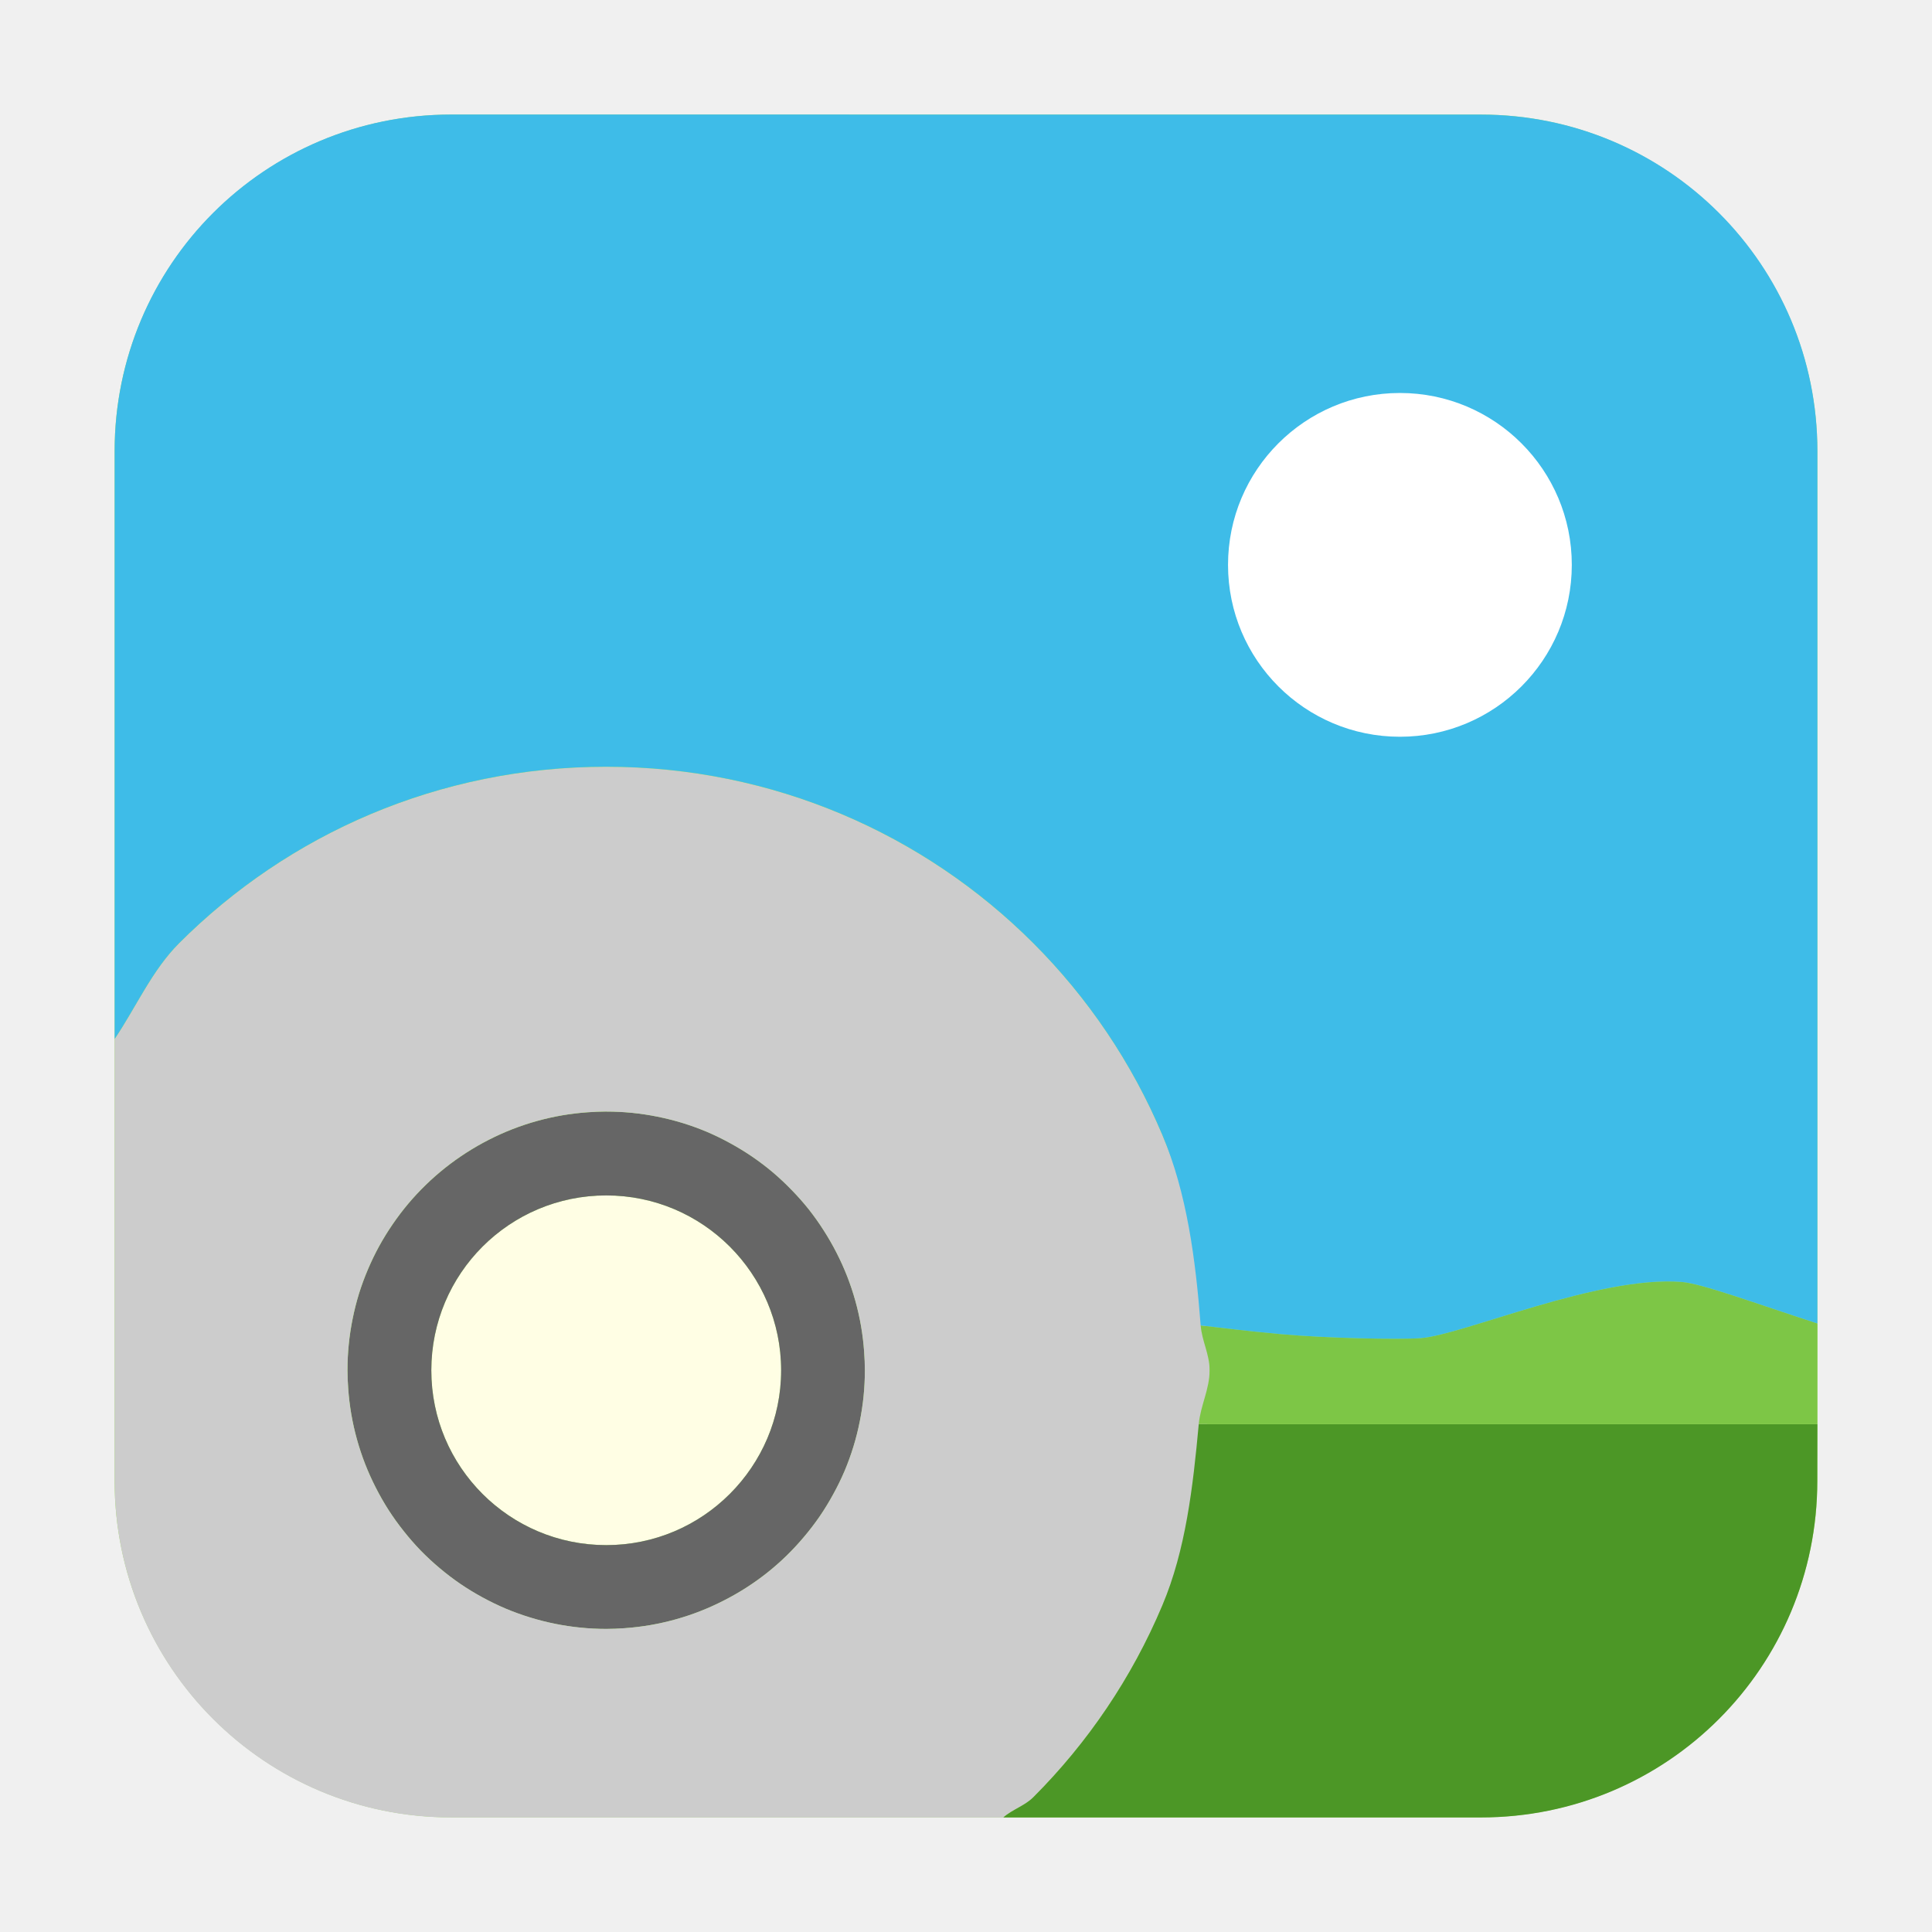
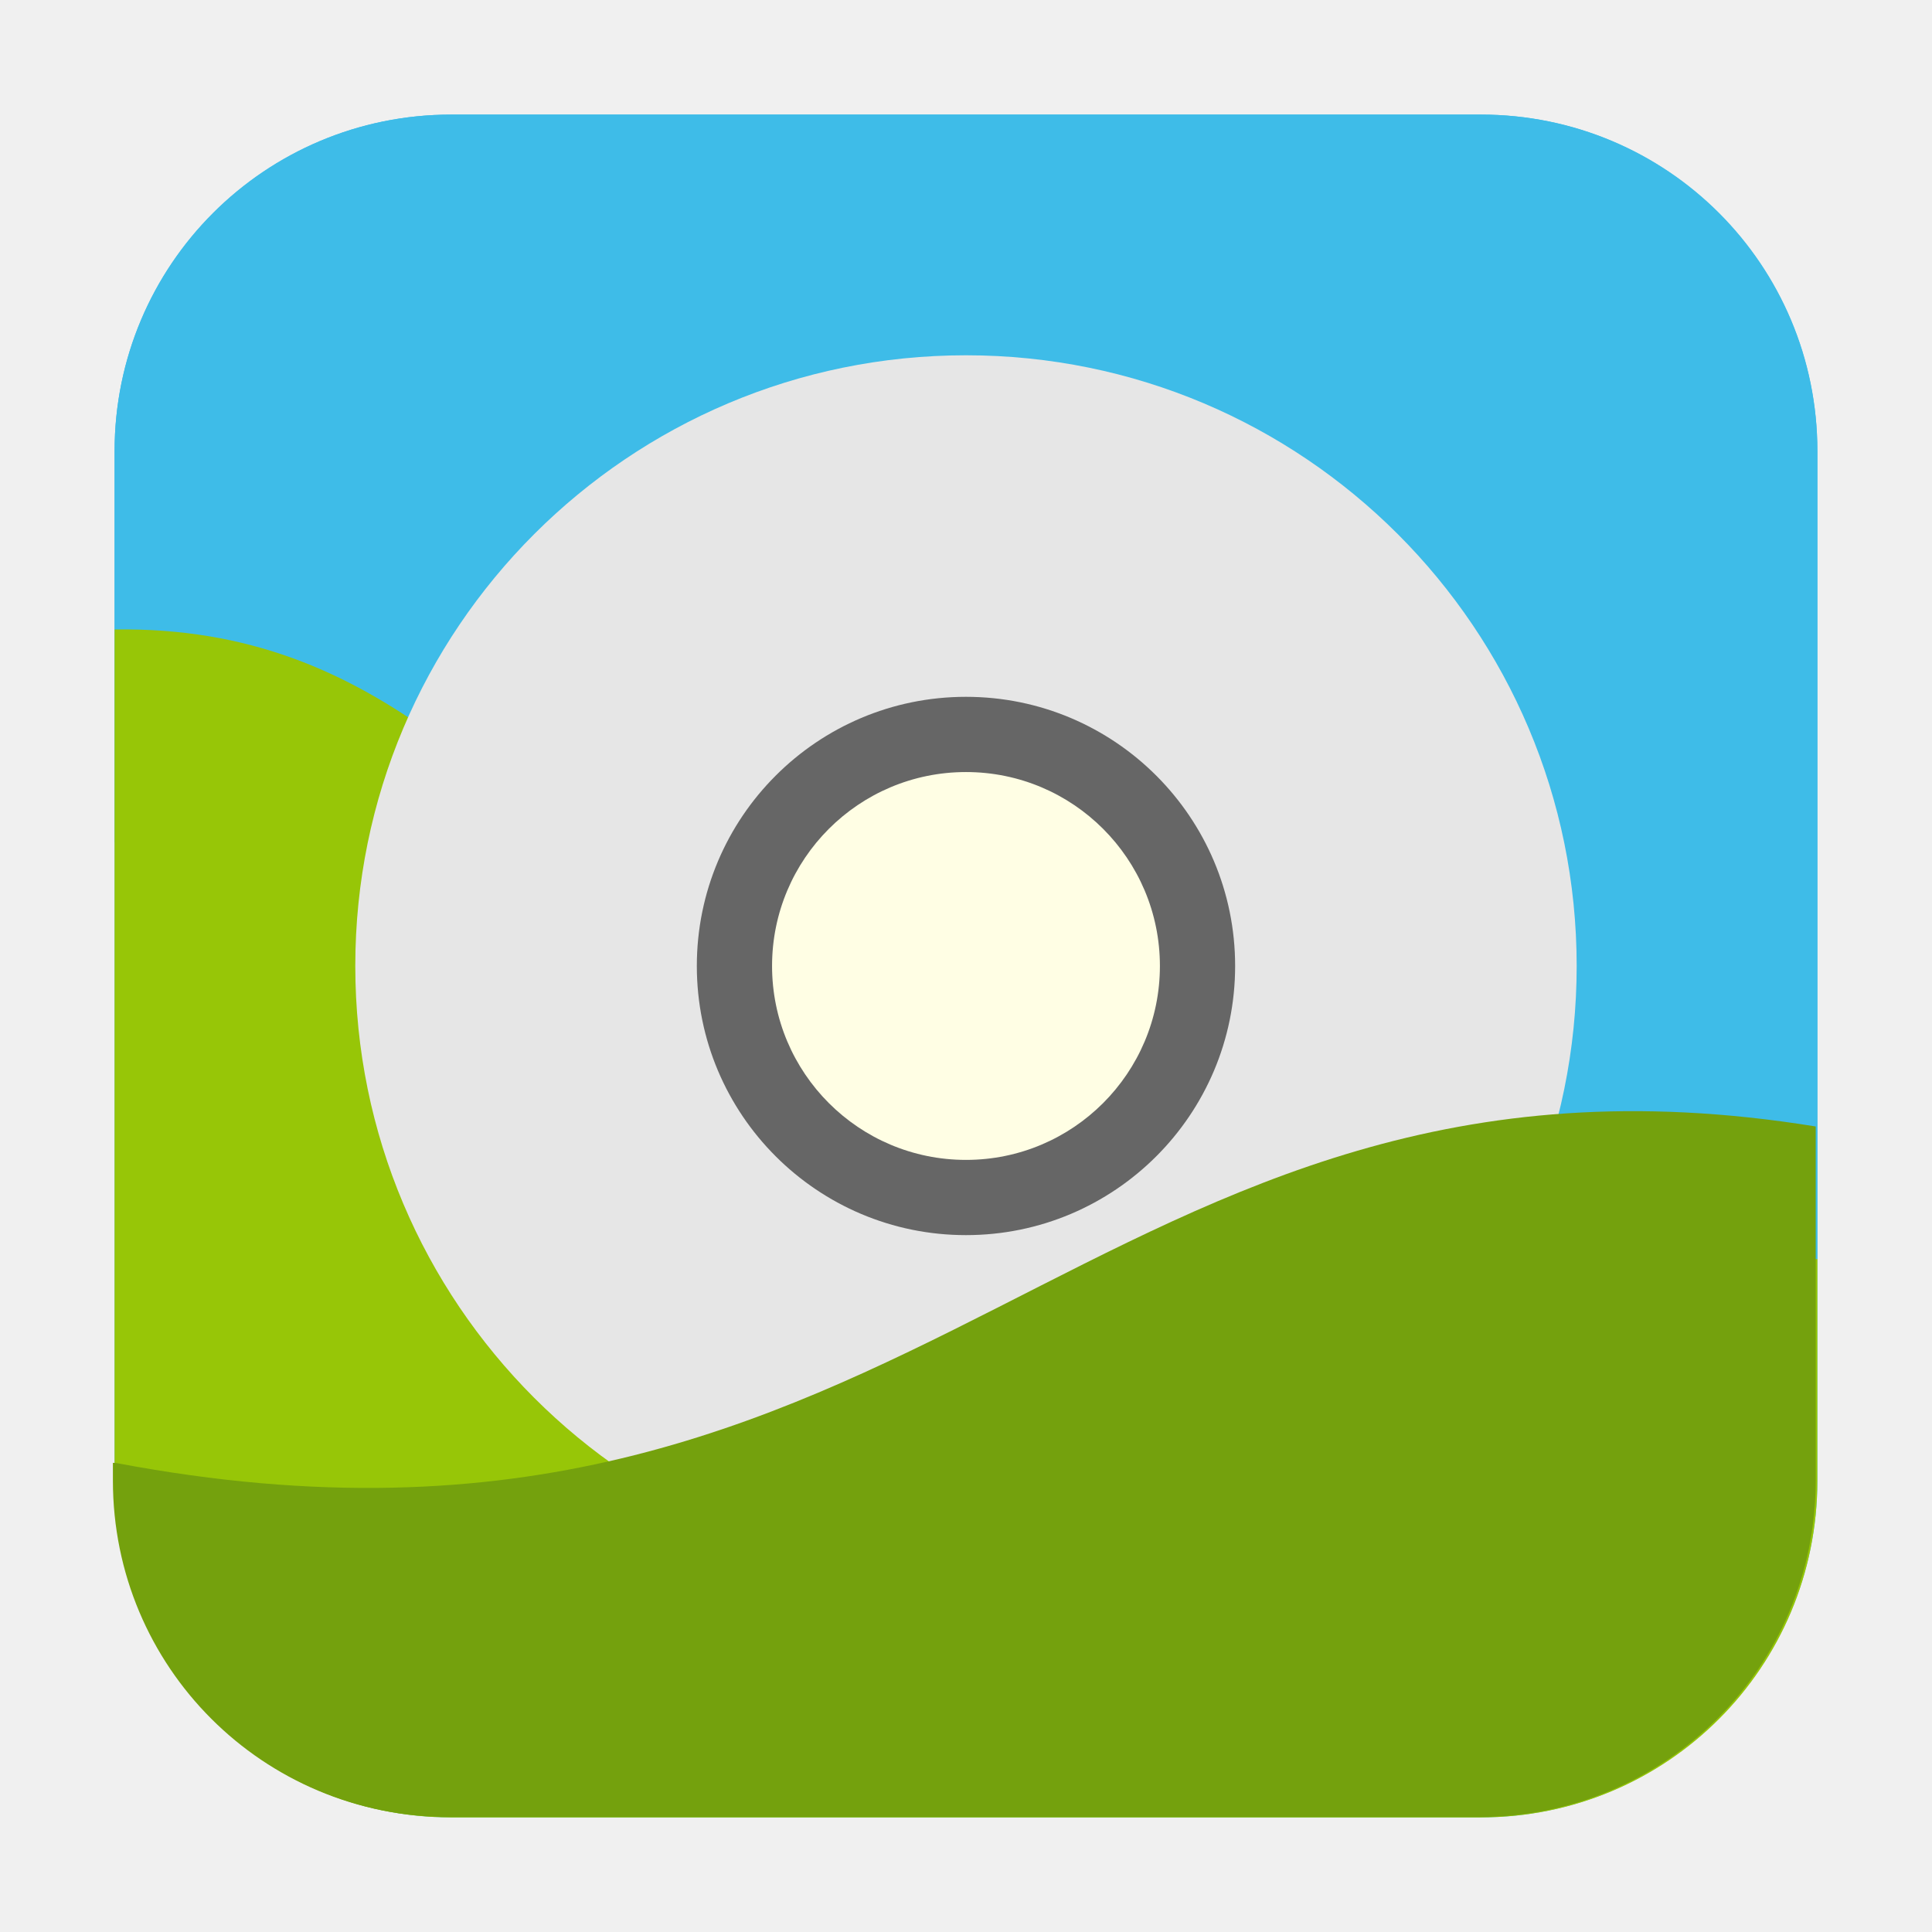
<svg xmlns="http://www.w3.org/2000/svg" version="1.1" width="32" viewBox="0 0 32 32" height="32" id="svg16">
-   <defs id="defs20" />
-   <rect style="opacity:1;fill:#a3e661;fill-opacity:1;fill-rule:evenodd;stroke:none;stroke-width:1.035;stroke-linecap:round;stroke-linejoin:bevel;stroke-miterlimit:4;stroke-dasharray:none;stroke-dashoffset:0;stroke-opacity:1" id="rect4497-3-6" width="28.203" height="28.203" x="1.898" y="1.898" ry="5.575" />
-   <path style="opacity:1;fill:#fffee4;fill-opacity:1;fill-rule:evenodd;stroke:none;stroke-width:1.035;stroke-linecap:round;stroke-linejoin:bevel;stroke-miterlimit:4;stroke-dasharray:none;stroke-dashoffset:0;stroke-opacity:1" d="m 10.041,19.8 c -0.8,0 -1.525,0.324 -2.049,0.848 -0.524,0.524 -0.848,1.249 -0.848,2.049 0,0.8 0.324,1.523 0.848,2.047 0.524,0.524 1.249,0.848 2.049,0.848 0.8,0 1.523,-0.324 2.047,-0.848 0.524,-0.524 0.85,-1.247 0.85,-2.047 0,-0.8 -0.326,-1.525 -0.85,-2.049 -0.524,-0.524 -1.247,-0.848 -2.047,-0.848 z" id="path4664" />
-   <path style="opacity:1;fill:#666666;fill-opacity:1;fill-rule:evenodd;stroke:none;stroke-width:1.035;stroke-linecap:round;stroke-linejoin:bevel;stroke-miterlimit:4;stroke-dasharray:none;stroke-dashoffset:0;stroke-opacity:1" d="m 10.041,18.411 a 4.284,4.284 0 0 0 -0.303,0.012 4.284,4.284 0 0 0 -0.426,0.051 4.284,4.284 0 0 0 -0.418,0.094 4.284,4.284 0 0 0 -0.406,0.135 4.284,4.284 0 0 0 -0.391,0.176 4.284,4.284 0 0 0 -0.371,0.213 4.284,4.284 0 0 0 -0.35,0.25 4.284,4.284 0 0 0 -0.32,0.281 4.284,4.284 0 0 0 -0.293,0.314 4.284,4.284 0 0 0 -0.258,0.34 4.284,4.284 0 0 0 -0.225,0.365 4.284,4.284 0 0 0 -0.186,0.385 4.284,4.284 0 0 0 -0.148,0.402 4.284,4.284 0 0 0 -0.105,0.416 4.284,4.284 0 0 0 -0.064,0.424 4.284,4.284 0 0 0 -0.021,0.428 4.284,4.284 0 0 0 0.012,0.303 4.284,4.284 0 0 0 0.051,0.424 4.284,4.284 0 0 0 0.094,0.418 4.284,4.284 0 0 0 0.135,0.406 4.284,4.284 0 0 0 0.176,0.391 4.284,4.284 0 0 0 0.213,0.373 4.284,4.284 0 0 0 0.25,0.348 4.284,4.284 0 0 0 0.281,0.322 4.284,4.284 0 0 0 0.314,0.291 4.284,4.284 0 0 0 0.34,0.26 4.284,4.284 0 0 0 0.365,0.223 4.284,4.284 0 0 0 0.387,0.188 4.284,4.284 0 0 0 0.402,0.146 4.284,4.284 0 0 0 0.414,0.105 4.284,4.284 0 0 0 0.424,0.064 4.284,4.284 0 0 0 0.428,0.021 4.284,4.284 0 0 0 0.303,-0.012 4.284,4.284 0 0 0 0.424,-0.051 4.284,4.284 0 0 0 0.418,-0.094 4.284,4.284 0 0 0 0.406,-0.135 4.284,4.284 0 0 0 0.391,-0.176 4.284,4.284 0 0 0 0.373,-0.213 4.284,4.284 0 0 0 0.348,-0.248 4.284,4.284 0 0 0 0.322,-0.283 4.284,4.284 0 0 0 0.291,-0.314 4.284,4.284 0 0 0 0.26,-0.34 4.284,4.284 0 0 0 0.223,-0.365 4.284,4.284 0 0 0 0.188,-0.385 4.284,4.284 0 0 0 0.146,-0.402 4.284,4.284 0 0 0 0.105,-0.416 4.284,4.284 0 0 0 0.064,-0.424 4.284,4.284 0 0 0 0.021,-0.426 4.284,4.284 0 0 0 -0.012,-0.305 4.284,4.284 0 0 0 -0.051,-0.424 4.284,4.284 0 0 0 -0.094,-0.418 4.284,4.284 0 0 0 -0.135,-0.406 4.284,4.284 0 0 0 -0.176,-0.391 4.284,4.284 0 0 0 -0.213,-0.371 4.284,4.284 0 0 0 -0.248,-0.35 4.284,4.284 0 0 0 -0.283,-0.32 4.284,4.284 0 0 0 -0.312,-0.293 4.284,4.284 0 0 0 -0.342,-0.26 4.284,4.284 0 0 0 -0.365,-0.223 4.284,4.284 0 0 0 -0.385,-0.188 4.284,4.284 0 0 0 -0.402,-0.146 4.284,4.284 0 0 0 -0.416,-0.105 4.284,4.284 0 0 0 -0.422,-0.064 4.284,4.284 0 0 0 -0.428,-0.021 z m 0,1.389 c 0.8,0 1.523,0.324 2.047,0.848 0.524,0.524 0.85,1.249 0.85,2.049 0,0.8 -0.326,1.523 -0.85,2.047 -0.524,0.524 -1.247,0.848 -2.047,0.848 -0.8,0 -1.525,-0.324 -2.049,-0.848 -0.524,-0.524 -0.848,-1.247 -0.848,-2.047 0,-0.8 0.324,-1.525 0.848,-2.049 0.524,-0.524 1.249,-0.848 2.049,-0.848 z" id="path4669" />
-   <path style="opacity:1;fill:#cccccc;fill-opacity:1;fill-rule:evenodd;stroke:none;stroke-width:1.035;stroke-linecap:round;stroke-linejoin:bevel;stroke-miterlimit:4;stroke-dasharray:none;stroke-dashoffset:0;stroke-opacity:1" d="m 16.619,30.103 c 0.149,-0.132 0.355,-0.193 0.496,-0.334 0.903,-0.903 1.632,-1.979 2.137,-3.176 0.504,-1.197 0.783,-2.512 0.783,-3.896 0,-1.384 -0.279,-2.702 -0.783,-3.898 -0.504,-1.197 -1.233,-2.272 -2.137,-3.176 -0.903,-0.903 -1.981,-1.634 -3.178,-2.139 -1.197,-0.504 -2.512,-0.783 -3.896,-0.783 -1.384,0 -2.702,0.279 -3.898,0.783 -1.197,0.504 -2.272,1.235 -3.176,2.139 -0.451,0.451 -0.71,1.055 -1.068,1.586 v 7.318 c 0,3.089 2.488,5.576 5.576,5.576 z M 10.041,18.411 a 4.284,4.284 0 0 1 0.428,0.021 4.284,4.284 0 0 1 0.422,0.064 4.284,4.284 0 0 1 0.416,0.105 4.284,4.284 0 0 1 0.402,0.146 4.284,4.284 0 0 1 0.385,0.188 4.284,4.284 0 0 1 0.365,0.223 4.284,4.284 0 0 1 0.342,0.26 4.284,4.284 0 0 1 0.312,0.293 4.284,4.284 0 0 1 0.283,0.32 4.284,4.284 0 0 1 0.248,0.35 4.284,4.284 0 0 1 0.213,0.371 4.284,4.284 0 0 1 0.176,0.391 4.284,4.284 0 0 1 0.135,0.406 4.284,4.284 0 0 1 0.094,0.418 4.284,4.284 0 0 1 0.051,0.424 4.284,4.284 0 0 1 0.012,0.305 4.284,4.284 0 0 1 -0.021,0.426 4.284,4.284 0 0 1 -0.064,0.424 4.284,4.284 0 0 1 -0.105,0.416 4.284,4.284 0 0 1 -0.146,0.402 4.284,4.284 0 0 1 -0.188,0.385 4.284,4.284 0 0 1 -0.223,0.365 4.284,4.284 0 0 1 -0.26,0.34 4.284,4.284 0 0 1 -0.291,0.314 4.284,4.284 0 0 1 -0.322,0.283 4.284,4.284 0 0 1 -0.348,0.248 4.284,4.284 0 0 1 -0.373,0.213 4.284,4.284 0 0 1 -0.391,0.176 4.284,4.284 0 0 1 -0.406,0.135 4.284,4.284 0 0 1 -0.418,0.094 4.284,4.284 0 0 1 -0.424,0.051 4.284,4.284 0 0 1 -0.303,0.012 A 4.284,4.284 0 0 1 9.613,26.958 4.284,4.284 0 0 1 9.189,26.894 4.284,4.284 0 0 1 8.775,26.788 4.284,4.284 0 0 1 8.373,26.642 4.284,4.284 0 0 1 7.986,26.454 4.284,4.284 0 0 1 7.621,26.231 4.284,4.284 0 0 1 7.281,25.972 4.284,4.284 0 0 1 6.967,25.681 a 4.284,4.284 0 0 1 -0.281,-0.322 4.284,4.284 0 0 1 -0.25,-0.348 4.284,4.284 0 0 1 -0.213,-0.373 4.284,4.284 0 0 1 -0.176,-0.391 4.284,4.284 0 0 1 -0.135,-0.406 4.284,4.284 0 0 1 -0.094,-0.418 4.284,4.284 0 0 1 -0.051,-0.424 4.284,4.284 0 0 1 -0.012,-0.303 4.284,4.284 0 0 1 0.021,-0.428 4.284,4.284 0 0 1 0.064,-0.424 4.284,4.284 0 0 1 0.105,-0.416 4.284,4.284 0 0 1 0.148,-0.402 4.284,4.284 0 0 1 0.186,-0.385 4.284,4.284 0 0 1 0.225,-0.365 4.284,4.284 0 0 1 0.258,-0.34 4.284,4.284 0 0 1 0.293,-0.314 4.284,4.284 0 0 1 0.32,-0.281 4.284,4.284 0 0 1 0.35,-0.25 4.284,4.284 0 0 1 0.371,-0.213 4.284,4.284 0 0 1 0.391,-0.176 4.284,4.284 0 0 1 0.406,-0.135 4.284,4.284 0 0 1 0.418,-0.094 4.284,4.284 0 0 1 0.426,-0.051 4.284,4.284 0 0 1 0.303,-0.012 z" id="path4667" />
-   <path style="opacity:1;fill:#4c9726;fill-opacity:1;fill-rule:evenodd;stroke:none;stroke-width:1.035;stroke-linecap:round;stroke-linejoin:bevel;stroke-miterlimit:4;stroke-dasharray:none;stroke-dashoffset:0;stroke-opacity:1" d="M 30.102,23.589 H 19.855 c -0.096,1.041 -0.215,2.081 -0.604,3.004 -0.504,1.197 -1.233,2.272 -2.137,3.176 -0.141,0.141 -0.347,0.202 -0.496,0.334 h 7.908 c 3.089,0 5.574,-2.488 5.574,-5.576 z" id="path4681" />
-   <path style="opacity:1;fill:#7dc646;fill-opacity:1;fill-rule:evenodd;stroke:none;stroke-width:1.035;stroke-linecap:round;stroke-linejoin:bevel;stroke-miterlimit:4;stroke-dasharray:none;stroke-dashoffset:0;stroke-opacity:1" d="m 30.102,21.921 c -1.041,-0.338 -1.909,-0.66 -2.248,-0.688 -0.689,-0.054 -1.595,0.164 -2.416,0.404 -0.821,0.24 -1.558,0.501 -1.91,0.527 -0.352,0.026 -1.569,0.002 -2.33,-0.068 -0.587,-0.054 -0.972,-0.104 -1.311,-0.143 0.02,0.258 0.148,0.479 0.148,0.742 0,0.317 -0.151,0.583 -0.18,0.893 h 10.246 z" id="path4679" />
-   <path style="opacity:1;fill:#3ebce8;fill-opacity:1;fill-rule:evenodd;stroke:none;stroke-width:1.035;stroke-linecap:round;stroke-linejoin:bevel;stroke-miterlimit:4;stroke-dasharray:none;stroke-dashoffset:0;stroke-opacity:1" d="m 7.475,1.897 c -3.089,0 -5.576,2.488 -5.576,5.576 v 9.734 c 0.358,-0.531 0.617,-1.135 1.068,-1.586 0.903,-0.903 1.979,-1.634 3.176,-2.139 1.197,-0.504 2.514,-0.783 3.898,-0.783 1.384,0 2.7,0.279 3.896,0.783 1.197,0.504 2.274,1.235 3.178,2.139 0.903,0.903 1.632,1.979 2.137,3.176 0.408,0.969 0.55,2.058 0.635,3.156 0.339,0.039 0.724,0.089 1.311,0.143 0.761,0.07 1.978,0.094 2.33,0.068 0.352,-0.026 1.089,-0.287 1.91,-0.527 0.821,-0.24 1.727,-0.459 2.416,-0.404 0.339,0.027 1.207,0.35 2.248,0.688 V 7.474 c 0,-3.089 -2.486,-5.576 -5.574,-5.576 z" id="rect4497-3" />
-   <circle style="opacity:1;fill:#ffffff;fill-opacity:1;fill-rule:evenodd;stroke:none;stroke-width:7.34;stroke-linecap:round;stroke-linejoin:bevel;stroke-miterlimit:4;stroke-dasharray:none;stroke-dashoffset:0;stroke-opacity:1" id="path4683" cx="23.187" cy="9.356" r="2.847" />
+   <defs id="defs20">
+     <linearGradient id="linearGradient4563">
+       <stop id="stop4559" offset="0" style="stop-color:#ffffff;stop-opacity:1" />
+       <stop id="stop4561" offset="1" style="stop-color:#ffff6f;stop-opacity:0;" />
+     </linearGradient>
+     <linearGradient id="linearGradient4678">
+       <stop style="stop-color:#ffff1d;stop-opacity:1" offset="0" id="stop4674" />
+       <stop style="stop-color:#ffff6f;stop-opacity:0;" offset="1" id="stop4676" />
+     </linearGradient>
+     <linearGradient id="linearGradient4644">
+       <stop style="stop-color:#ff7730;stop-opacity:1;" offset="0" id="stop4640" />
+       <stop style="stop-color:#8e80cb;stop-opacity:0;" offset="1" id="stop4642" />
+     </linearGradient>
+   </defs>
+   <rect style="opacity:1;fill:#3ebce8;fill-opacity:1;fill-rule:evenodd;stroke:none;stroke-width:1.035;stroke-linecap:round;stroke-linejoin:bevel;stroke-miterlimit:4;stroke-dasharray:none;stroke-dashoffset:0;stroke-opacity:1" id="rect4497-6-7-7-3" width="28.203" height="28.203" x="1.898" y="1.898" ry="5.575" />
+   <path style="opacity:1;fill:#3ebce8;fill-opacity:1;fill-rule:evenodd;stroke:none;stroke-width:1.035;stroke-linecap:round;stroke-linejoin:bevel;stroke-miterlimit:4;stroke-dasharray:none;stroke-dashoffset:0;stroke-opacity:1" d="M 7.475 1.898 C 4.386 1.898 1.898 4.384 1.898 7.473 L 1.898 13.951 C 2.03 13.927 2.183 13.832 2.312 13.812 C 3.728 13.596 5.064 13.641 6.355 13.865 C 7.647 14.09 8.894 14.496 10.131 15.006 C 11.368 15.516 12.595 16.129 13.848 16.768 C 15.1 17.407 16.379 18.071 17.717 18.684 C 19.054 19.296 20.451 19.857 21.943 20.287 C 23.436 20.718 25.022 21.019 26.738 21.111 C 27.774 21.167 28.964 20.966 30.102 20.854 L 30.102 7.473 C 30.102 4.384 27.616 1.898 24.527 1.898 L 7.475 1.898 z " id="rect4497-6-7-7" />
+   <path style="opacity:1;fill:#97c607;fill-opacity:1;fill-rule:evenodd;stroke:none;stroke-width:1.035;stroke-linecap:round;stroke-linejoin:bevel;stroke-miterlimit:4;stroke-dasharray:none;stroke-dashoffset:0;stroke-opacity:1" d="M 30.102,20.854 C 10.103,22.378 10.78,10.293 1.898,10.426 v 14.1 c 0,3.089 2.488,5.576 5.576,5.576 H 24.527 c 3.089,10e-7 5.574,-2.488 5.574,-5.576 z" id="path4532" />
+   <g id="g4555" transform="translate(54.44068,-18.84746)">
+     <circle r="10.115" cy="34.847" cx="-38.441" id="path4527" style="opacity:1;fill:#e6e6e6;fill-opacity:1;fill-rule:nonzero;stroke:none;stroke-width:6.671;stroke-linecap:round;stroke-linejoin:bevel;stroke-miterlimit:4;stroke-dasharray:none;stroke-dashoffset:0;stroke-opacity:1" />
+     <circle r="4.458" cy="34.847" cx="-38.441" id="path4527-6" style="opacity:1;fill:#666666;fill-opacity:1;fill-rule:nonzero;stroke:none;stroke-width:6.671;stroke-linecap:round;stroke-linejoin:bevel;stroke-miterlimit:4;stroke-dasharray:none;stroke-dashoffset:0;stroke-opacity:1" />
+     <circle r="3.212" cy="34.847" cx="-38.441" id="path4527-6-7" style="opacity:1;fill:#fffee4;fill-opacity:1;fill-rule:nonzero;stroke:none;stroke-width:6.671;stroke-linecap:round;stroke-linejoin:bevel;stroke-miterlimit:4;stroke-dasharray:none;stroke-dashoffset:0;stroke-opacity:1" />
+   </g>
+   <path style="opacity:1;fill:#74a10d;fill-opacity:1;fill-rule:evenodd;stroke:none;stroke-width:1.035;stroke-linecap:round;stroke-linejoin:bevel;stroke-miterlimit:4;stroke-dasharray:none;stroke-dashoffset:0;stroke-opacity:1" d="M 30.074,18.658 C 18.03,16.703 15.339,26.767 1.929,24.233 c -0.018,7.65e-4 -0.04,-0.005 -0.059,-0.004 v 0.293 c 0,3.089 2.486,5.574 5.574,5.574 H 24.498 c 3.089,0 5.576,-2.486 5.576,-5.574 z" id="path4562" />
</svg>
